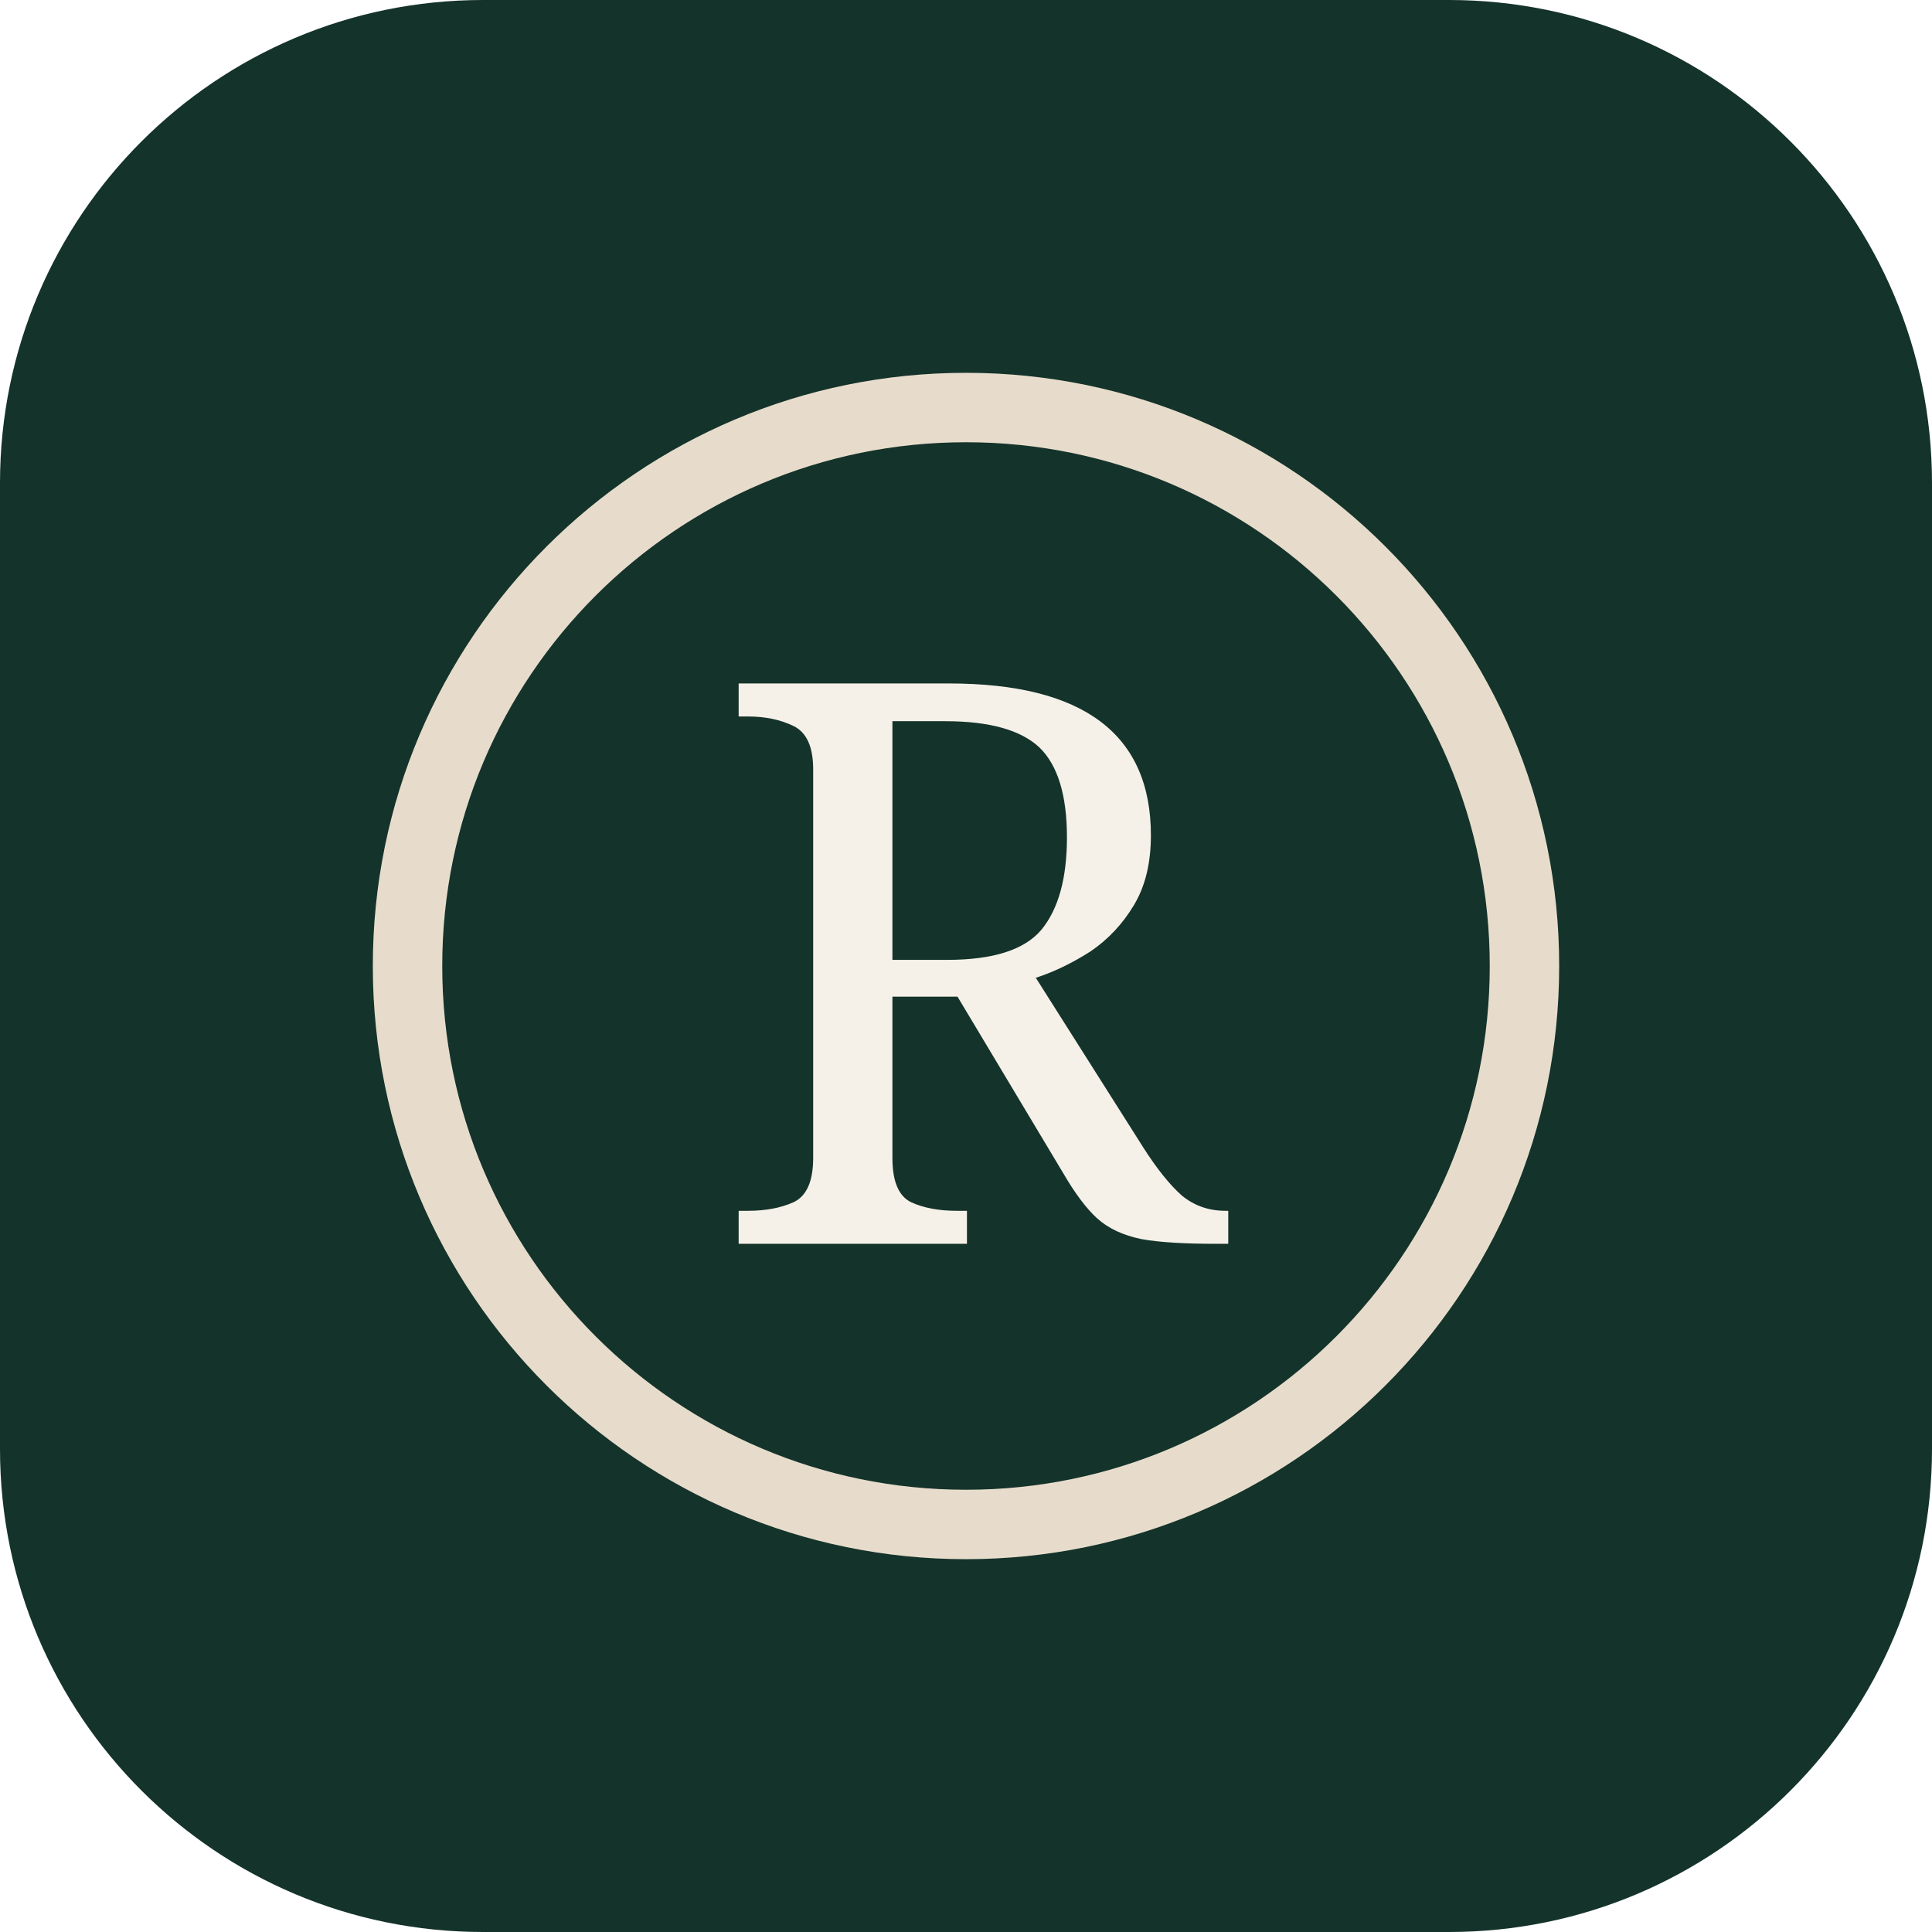
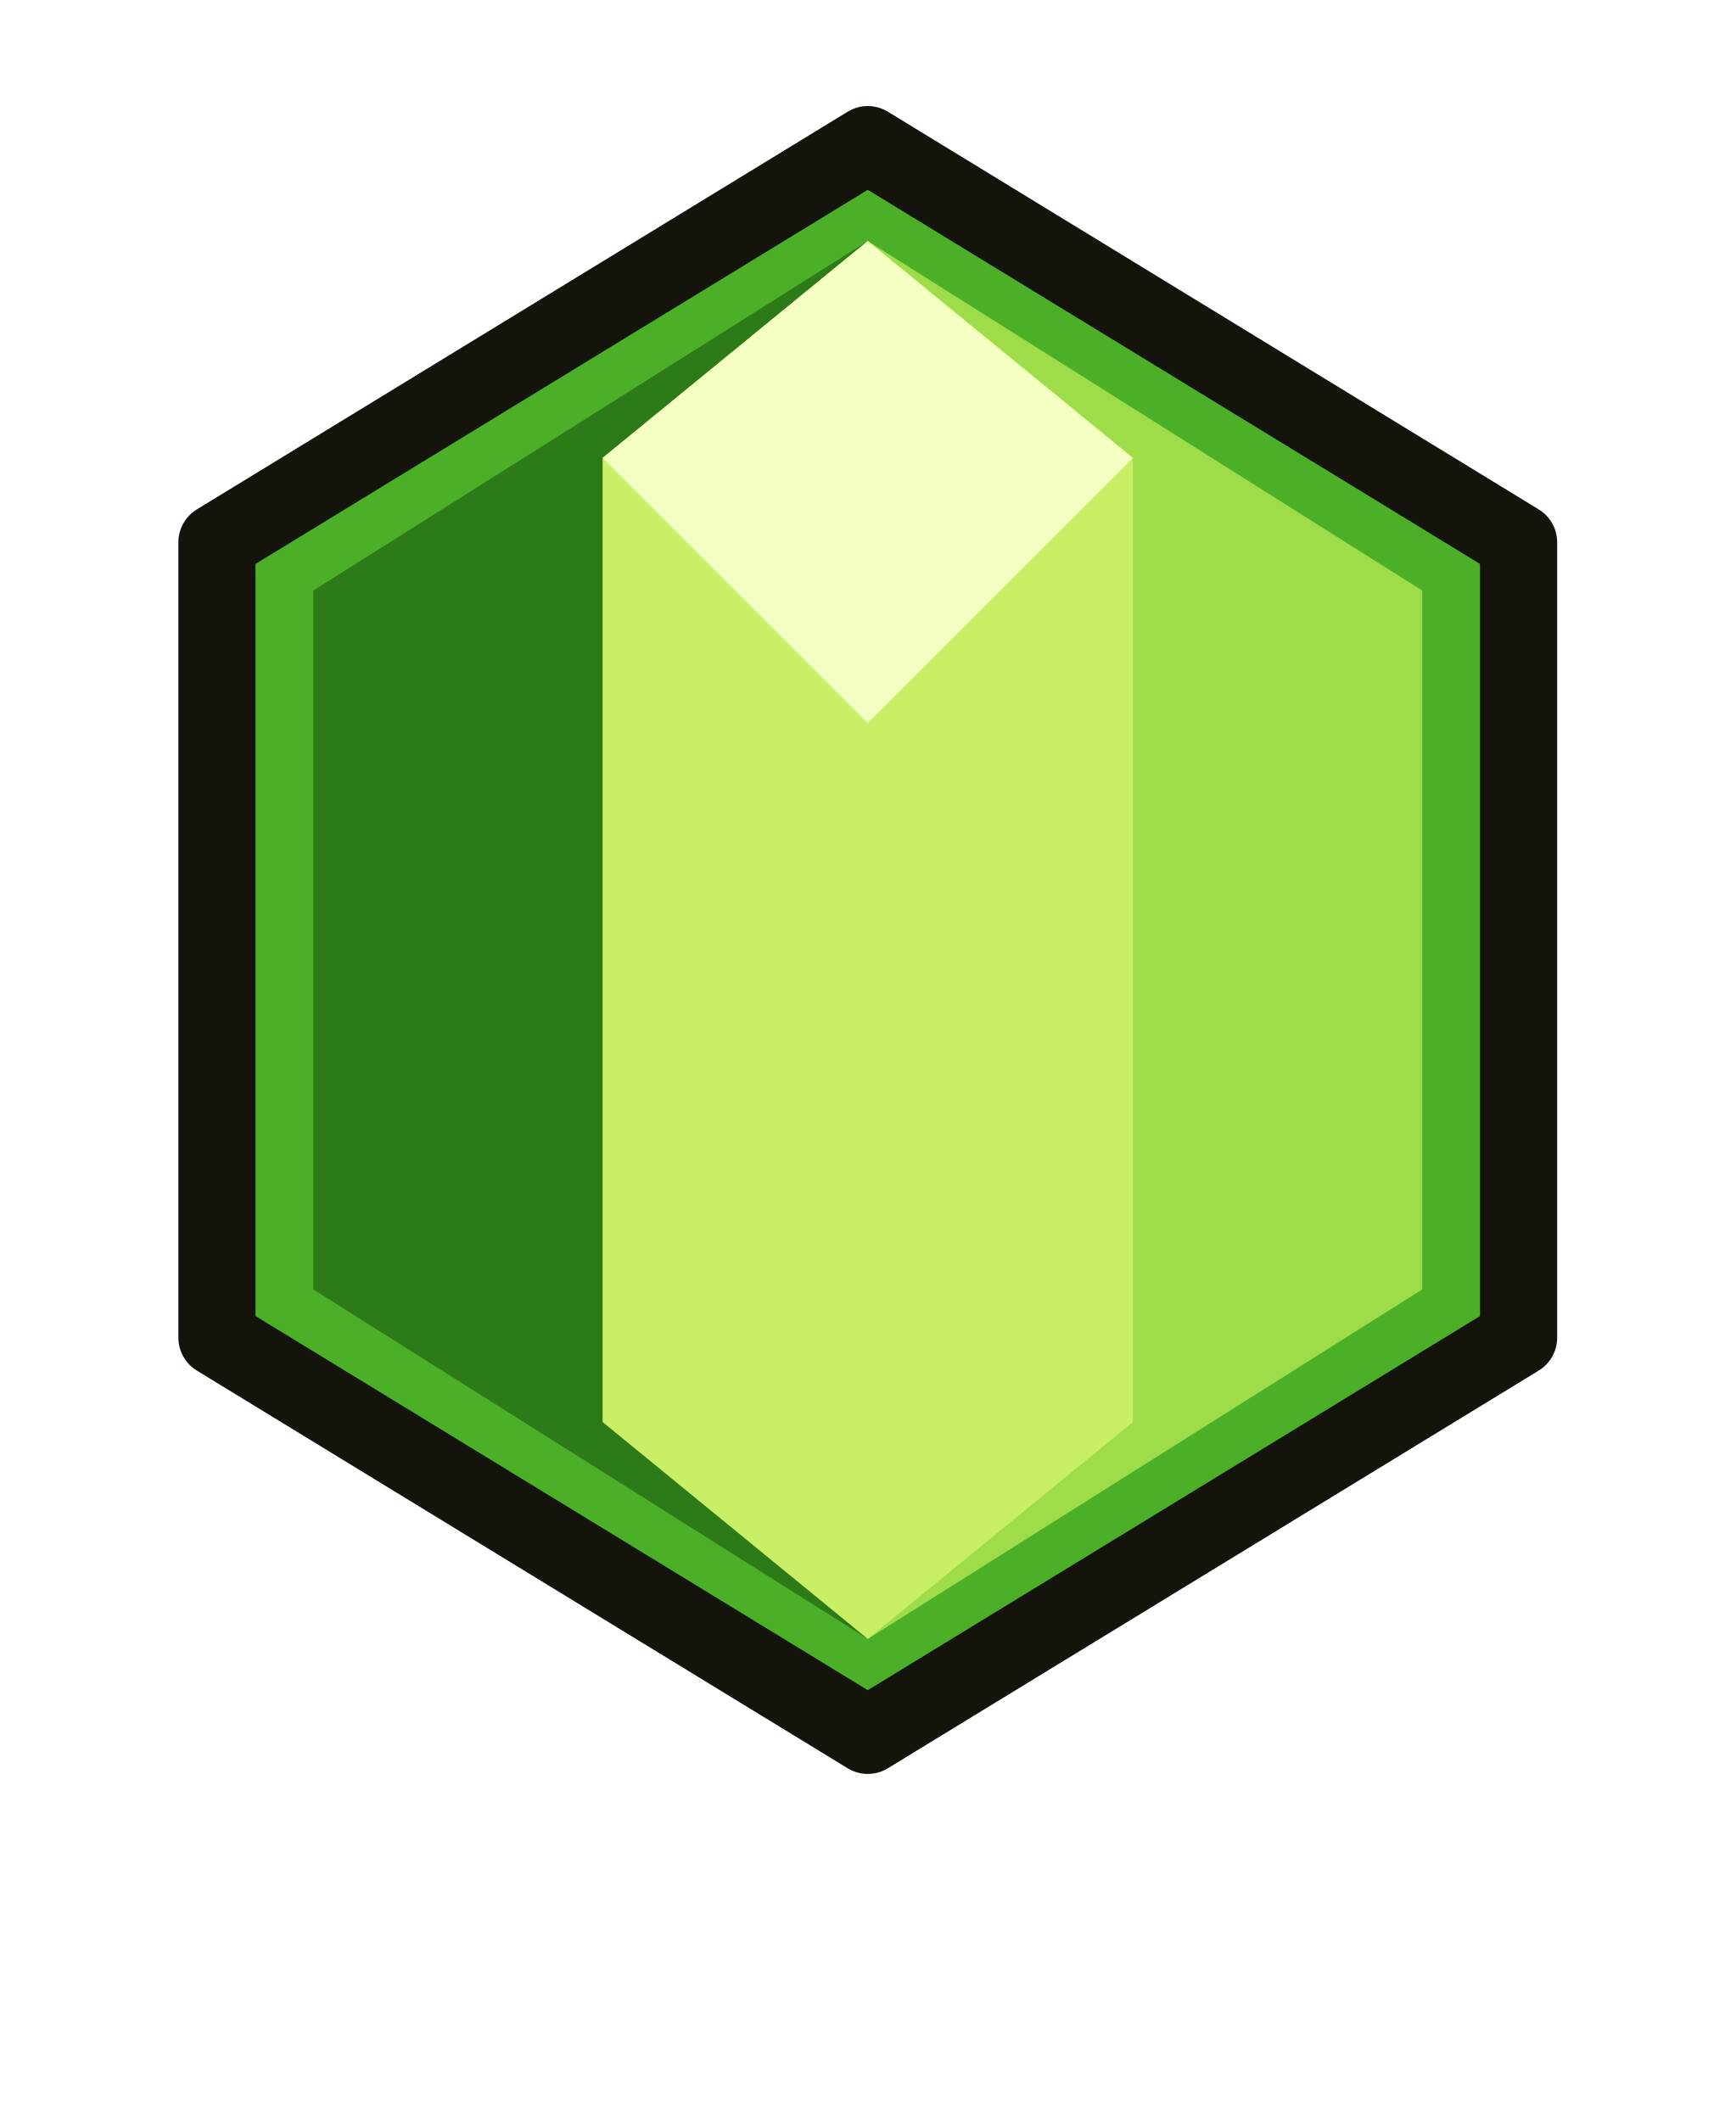
- <svg xmlns="http://www.w3.org/2000/svg" viewBox="0 0 32 32">
-   <rect width="32" height="32" rx="8" fill="#14332b" />
-   <circle cx="16" cy="16" r="9.25" fill="none" stroke="#e7dccb" stroke-width="1.15" />
-   <text x="16" y="20.6" text-anchor="middle" font-family="Georgia, serif" font-size="13" fill="#f6f1e8">R</text>
+ <svg xmlns="http://www.w3.org/2000/svg" viewBox="0 0 72 88">
+   <polygon points="36,6 63,22.5 63,55.5 36,72 9,55.5 9,22.5" fill="#4caf28" />
+   <polygon points="36,10 36,68 13,53.5 13,24.5" fill="#2d7a18" />
+   <polygon points="36,10 59,24.5 59,53.5 36,68" fill="#9fdc4a" />
+   <polygon points="36,10 47,19 47,59 36,68 25,59 25,19" fill="#c8ef66" />
+   <polygon points="36,10 47,19 36,30 25,19" fill="#f4ffc2" />
+   <polygon points="36,6 63,22.5 63,55.5 36,72 9,55.5 9,22.5" fill="none" stroke="#14140c" stroke-width="3.2" stroke-linejoin="round" />
</svg>
